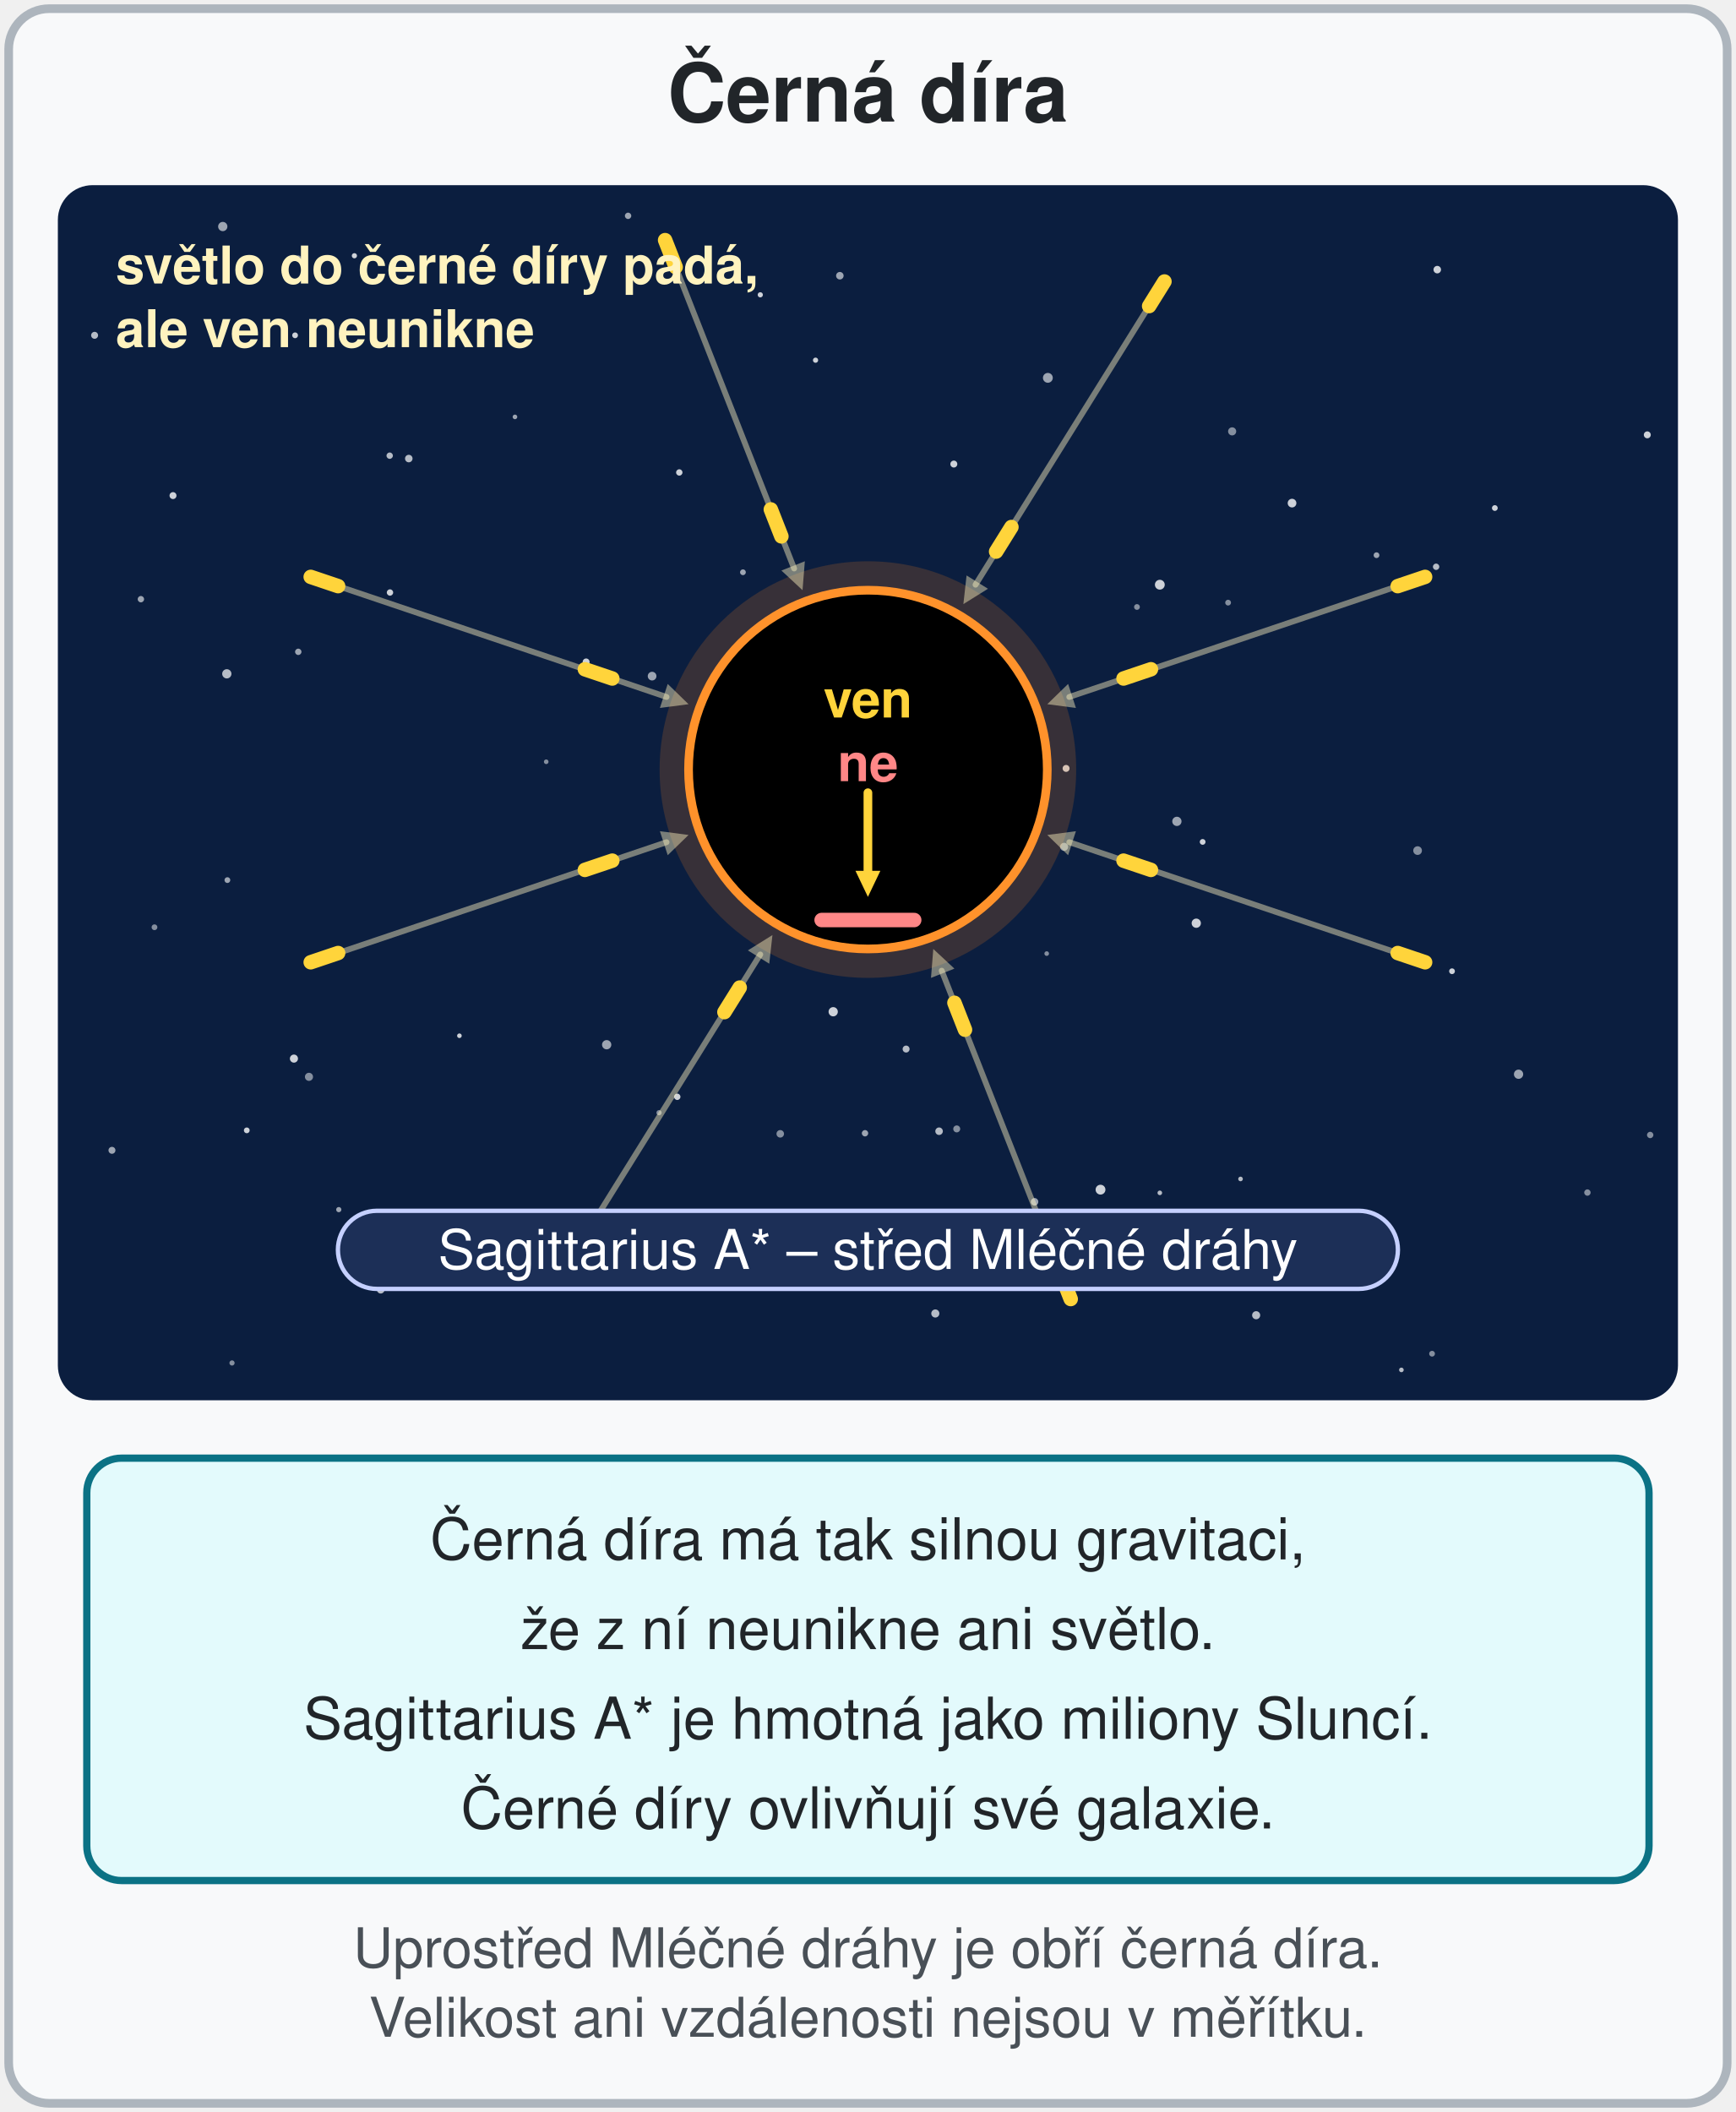
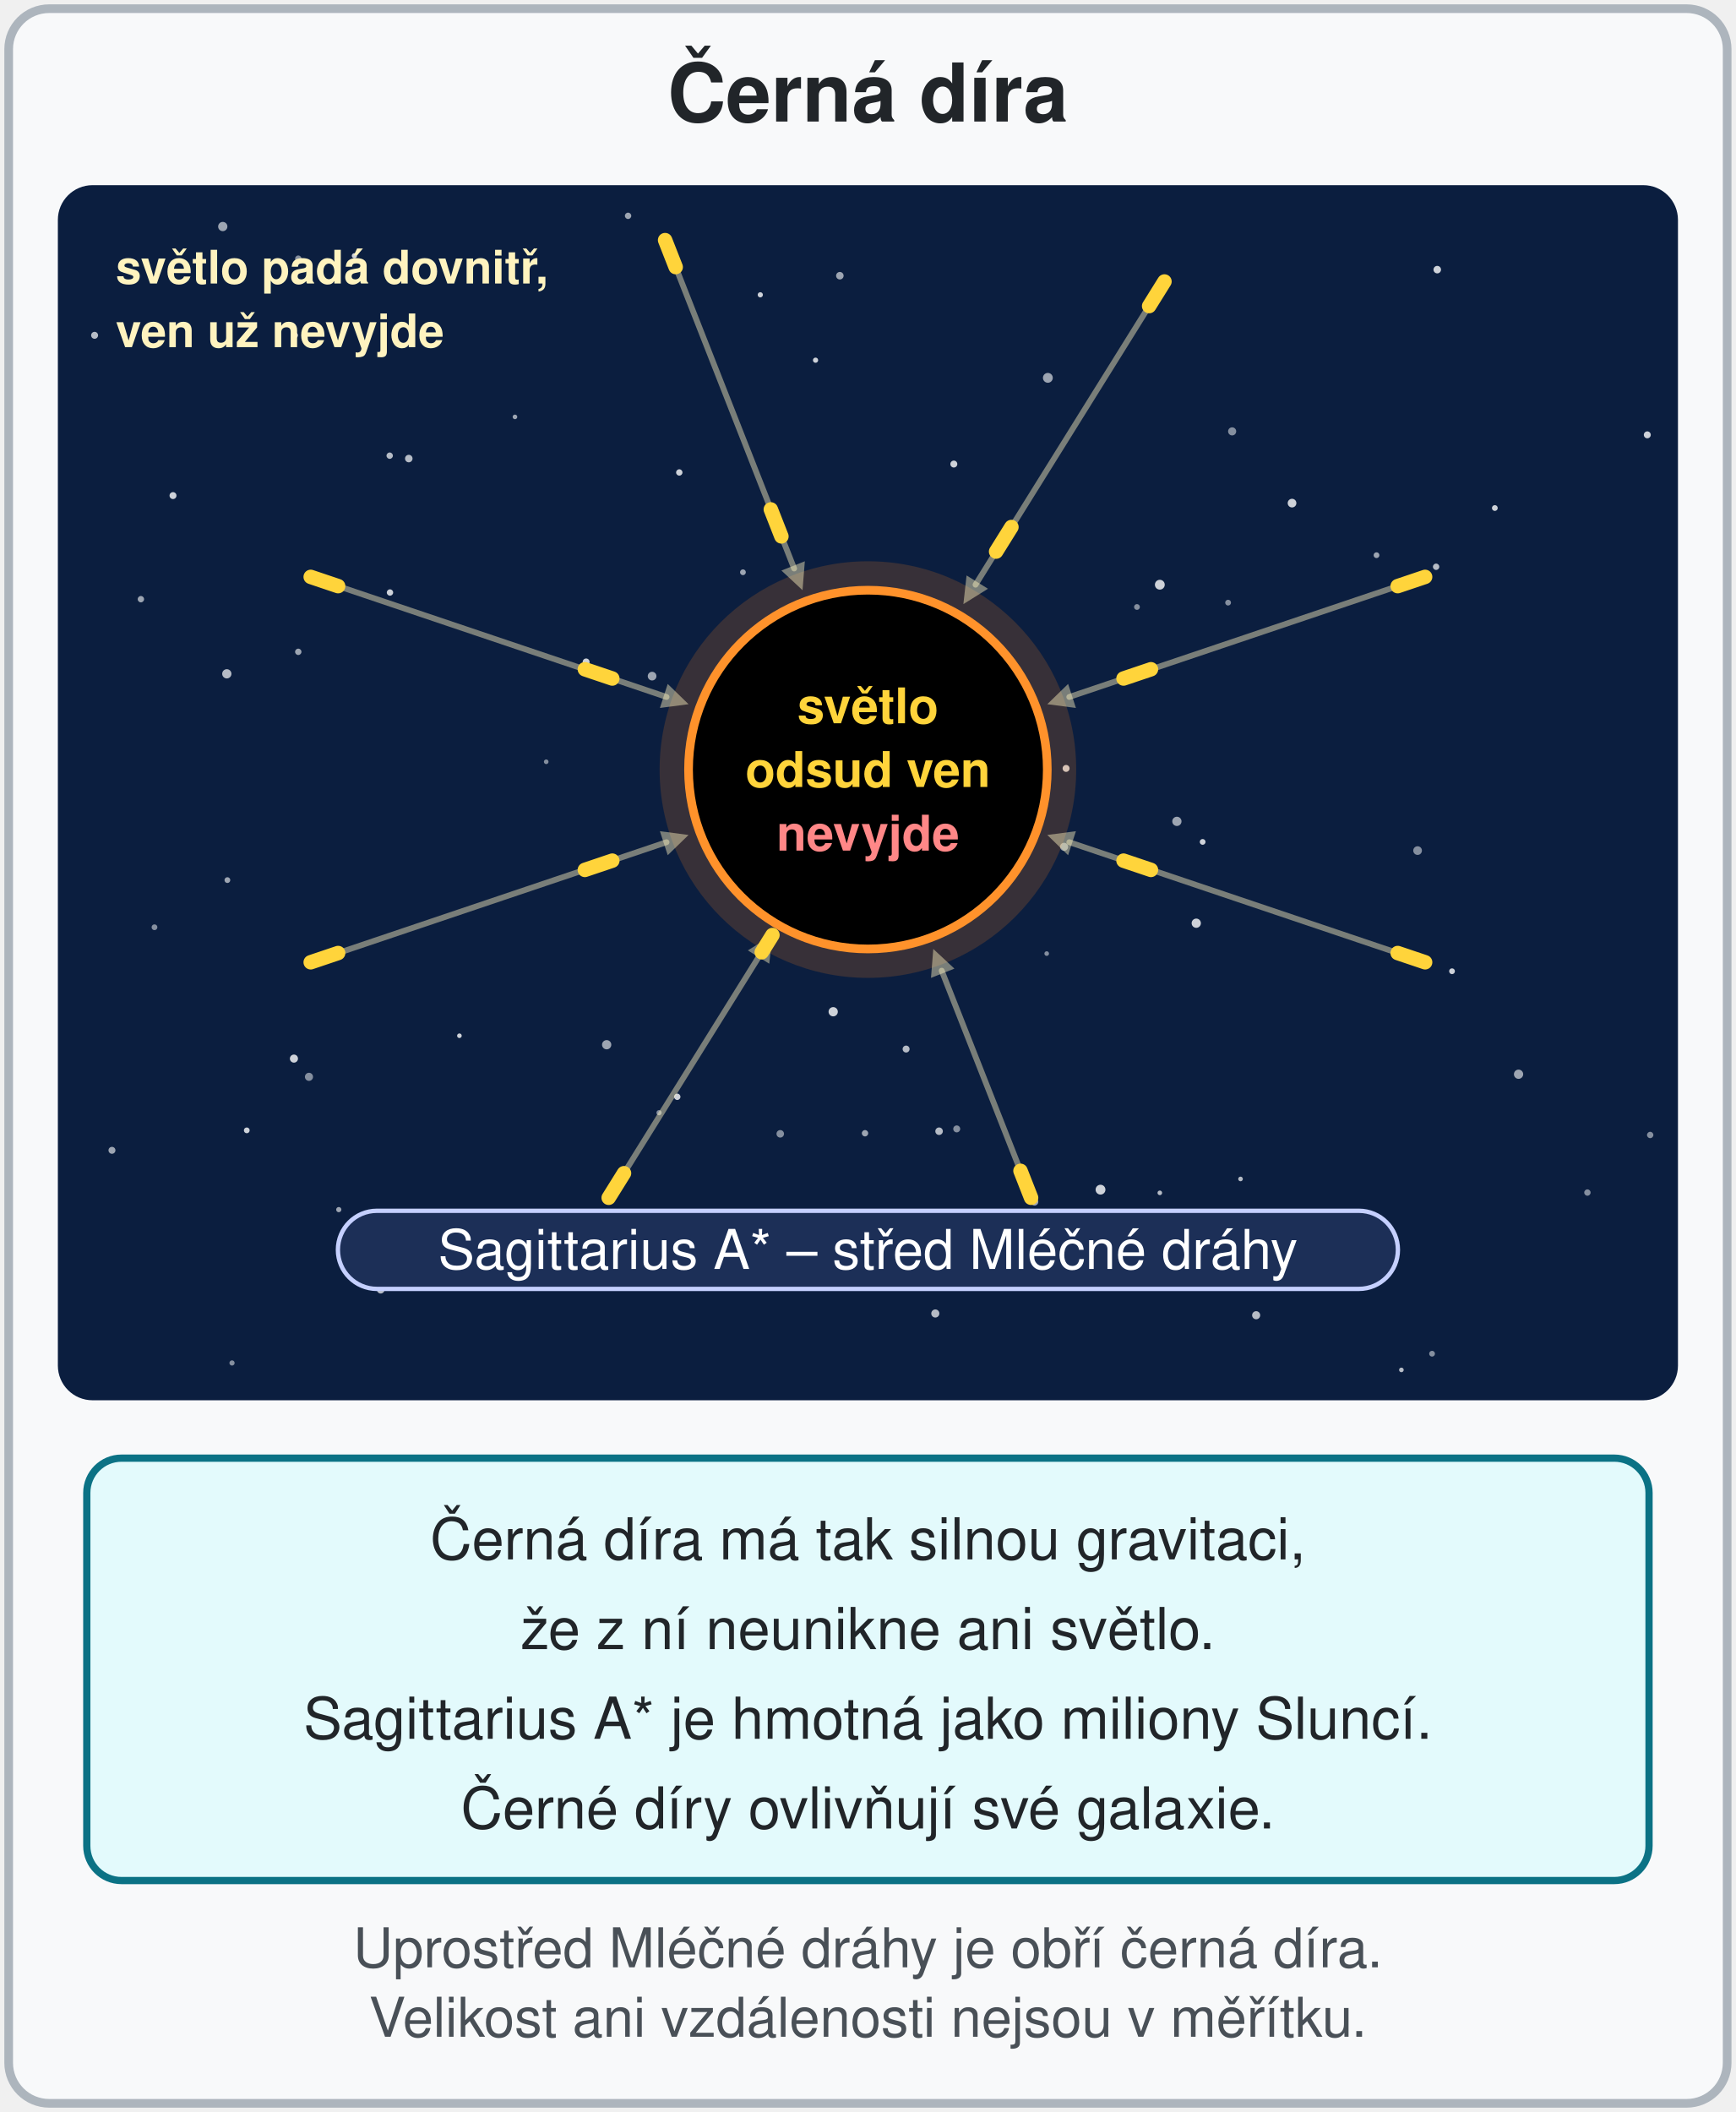
- <svg xmlns="http://www.w3.org/2000/svg" viewBox="0 0 600 730" font-family="'Segoe UI', Helvetica, Arial, sans-serif" role="img" aria-label="Černá díra Sagittarius A* uprostřed Mléčné dráhy: černý kruh na hvězdném pozadí. Ze všech stran k ní míří paprsky světla a padají dovnitř. Šipka zevnitř ven končí zarážkou s nápisem ven ne. Černá díra má tak silnou gravitaci, že z ní neunikne ani světlo. Sagittarius A* je hmotná jako miliony Sluncí. Animace: světelné záblesky běží po paprscích do černé díry.">
+ <svg xmlns="http://www.w3.org/2000/svg" viewBox="0 0 600 730" font-family="'Segoe UI', Helvetica, Arial, sans-serif" role="img" aria-label="Černá díra Sagittarius A* uprostřed Mléčné dráhy: černý kruh na hvězdném pozadí. Ze všech stran k ní míří paprsky světla a padají dovnitř. Uvnitř černého kruhu je nápis: světlo odsud ven nevyjde. Černá díra má tak silnou gravitaci, že z ní neunikne ani světlo. Sagittarius A* je hmotná jako miliony Sluncí. Animace: světelné záblesky běží po paprscích do černé díry.">
  <style>
.f0 { animation: f0 4s linear infinite; animation-delay: -0.0s; }
@keyframes f0 { 0.000% { stroke-dashoffset:0 } 100.000% { stroke-dashoffset:-100 } }
.f1 { animation: f1 4s linear infinite; animation-delay: -0.5s; }
@keyframes f1 { 0.000% { stroke-dashoffset:0 } 100.000% { stroke-dashoffset:-100 } }
.f2 { animation: f2 4s linear infinite; animation-delay: -1.0s; }
@keyframes f2 { 0.000% { stroke-dashoffset:0 } 100.000% { stroke-dashoffset:-100 } }
.f3 { animation: f3 4s linear infinite; animation-delay: -1.5s; }
@keyframes f3 { 0.000% { stroke-dashoffset:0 } 100.000% { stroke-dashoffset:-100 } }
.f4 { animation: f4 4s linear infinite; animation-delay: -2.0s; }
@keyframes f4 { 0.000% { stroke-dashoffset:0 } 100.000% { stroke-dashoffset:-100 } }
.f5 { animation: f5 4s linear infinite; animation-delay: -2.5s; }
@keyframes f5 { 0.000% { stroke-dashoffset:0 } 100.000% { stroke-dashoffset:-100 } }
.f6 { animation: f6 4s linear infinite; animation-delay: -3.0s; }
@keyframes f6 { 0.000% { stroke-dashoffset:0 } 100.000% { stroke-dashoffset:-100 } }
.f7 { animation: f7 4s linear infinite; animation-delay: -3.5s; }
@keyframes f7 { 0.000% { stroke-dashoffset:0 } 100.000% { stroke-dashoffset:-100 } }
@media (prefers-reduced-motion: reduce) { .f0, .f1, .f2, .f3, .f4, .f5, .f6, .f7 { animation: none; } }
/* Podle výkladu: z černé díry neunikne ani světlo; Sagittarius A* uprostřed Mléčné dráhy, hmotná jako miliony Sluncí. Animace 4 s: záblesky světla běží po 8 paprscích dovnitř (posunuté o 0,5 s). Bez animace = záblesky na začátku paprsků. */
</style>
  <rect x="3" y="3" width="594" height="724" rx="14" fill="#f8f9fa" stroke="#adb5bd" stroke-width="3" />
  <text x="300" y="42" font-size="28" font-weight="bold" fill="#212529" text-anchor="middle">Černá díra</text>
  <clipPath id="p1">
    <rect x="20" y="64" width="560" height="420" rx="12" />
  </clipPath>
  <rect x="20" y="64" width="560" height="420" rx="12" fill="#0b1e3f" />
  <circle cx="32.7" cy="115.9" r="1.2" fill="#fff" opacity="0.7" />
  <circle cx="102" cy="115.9" r="1" fill="#fff" opacity="0.8" />
  <circle cx="106.8" cy="372.2" r="1.4" fill="#fff" opacity="0.5" />
  <circle cx="319.5" cy="252.7" r="1.2" fill="#fff" opacity="0.8" />
  <circle cx="77" cy="78.3" r="1.6" fill="#fff" opacity="0.6" />
  <circle cx="134.8" cy="204.8" r="1.1" fill="#fff" opacity="0.8" />
  <circle cx="141.3" cy="158.5" r="1.3" fill="#fff" opacity="0.7" />
  <circle cx="548.7" cy="412.2" r="1.1" fill="#fff" opacity="0.5" />
  <circle cx="484.4" cy="473.5" r="0.8" fill="#fff" opacity="0.7" />
  <circle cx="501.9" cy="335.7" r="1" fill="#fff" opacity="0.8" />
  <circle cx="425.9" cy="149.1" r="1.4" fill="#fff" opacity="0.5" />
  <circle cx="48.7" cy="207.1" r="1.1" fill="#fff" opacity="0.6" />
  <circle cx="380.4" cy="411.2" r="1.7" fill="#fff" opacity="0.8" />
  <circle cx="570.4" cy="392.3" r="1.1" fill="#fff" opacity="0.5" />
  <circle cx="367.8" cy="292.7" r="1.4" fill="#fff" opacity="0.5" />
  <circle cx="131.6" cy="445.8" r="1.3" fill="#fff" opacity="0.7" />
  <circle cx="78.4" cy="232.9" r="1.6" fill="#fff" opacity="0.7" />
  <circle cx="569.4" cy="150.3" r="1.2" fill="#fff" opacity="0.8" />
  <circle cx="269.7" cy="391.9" r="1.3" fill="#fff" opacity="0.5" />
  <circle cx="80.2" cy="471.1" r="0.9" fill="#fff" opacity="0.5" />
  <circle cx="209.7" cy="361.1" r="1.6" fill="#fff" opacity="0.6" />
  <circle cx="299" cy="391.7" r="1.1" fill="#fff" opacity="0.6" />
  <circle cx="361.8" cy="329.6" r="0.8" fill="#fff" opacity="0.5" />
  <circle cx="101.6" cy="365.9" r="1.4" fill="#fff" opacity="0.8" />
  <circle cx="446.6" cy="173.9" r="1.5" fill="#fff" opacity="0.8" />
  <circle cx="217.1" cy="74.6" r="1.1" fill="#fff" opacity="0.6" />
  <circle cx="122.5" cy="88.4" r="0.9" fill="#fff" opacity="0.8" />
  <circle cx="53.4" cy="320.5" r="1" fill="#fff" opacity="0.5" />
  <circle cx="475.8" cy="191.9" r="1" fill="#fff" opacity="0.6" />
  <circle cx="406.8" cy="283.9" r="1.6" fill="#fff" opacity="0.6" />
  <circle cx="313.2" cy="362.6" r="1.2" fill="#fff" opacity="0.7" />
  <circle cx="281.9" cy="124.5" r="0.9" fill="#fff" opacity="0.8" />
  <circle cx="434.2" cy="454.6" r="1.4" fill="#fff" opacity="0.7" />
  <circle cx="117.1" cy="418.1" r="0.9" fill="#fff" opacity="0.6" />
  <circle cx="103.1" cy="225.3" r="1.1" fill="#fff" opacity="0.6" />
  <circle cx="415.7" cy="291" r="1" fill="#fff" opacity="0.8" />
  <circle cx="428.8" cy="407.5" r="0.8" fill="#fff" opacity="0.7" />
  <circle cx="516.7" cy="175.6" r="1" fill="#fff" opacity="0.8" />
  <circle cx="225.4" cy="233.7" r="1.5" fill="#fff" opacity="0.6" />
  <circle cx="134.7" cy="157.5" r="1.1" fill="#fff" opacity="0.7" />
  <circle cx="227.8" cy="384.6" r="0.9" fill="#fff" opacity="0.5" />
  <circle cx="368.5" cy="265.6" r="1.2" fill="#fff" opacity="0.8" />
  <circle cx="178" cy="144.1" r="0.8" fill="#fff" opacity="0.6" />
  <circle cx="188.8" cy="263.3" r="0.8" fill="#fff" opacity="0.5" />
  <circle cx="234.1" cy="379.1" r="1.1" fill="#fff" opacity="0.8" />
  <circle cx="343.5" cy="234.6" r="1.5" fill="#fff" opacity="0.5" />
  <circle cx="357.6" cy="415.4" r="1.3" fill="#fff" opacity="0.6" />
  <circle cx="78.6" cy="304.2" r="1" fill="#fff" opacity="0.6" />
  <circle cx="323.3" cy="454" r="1.4" fill="#fff" opacity="0.7" />
  <circle cx="496.4" cy="195.9" r="1.1" fill="#fff" opacity="0.7" />
  <circle cx="329.7" cy="160.4" r="1.2" fill="#fff" opacity="0.8" />
  <circle cx="158.8" cy="358" r="0.8" fill="#fff" opacity="0.8" />
  <circle cx="400.9" cy="202.1" r="1.7" fill="#fff" opacity="0.8" />
  <circle cx="59.8" cy="171.3" r="1.2" fill="#fff" opacity="0.8" />
  <circle cx="103.1" cy="89.4" r="1.1" fill="#fff" opacity="0.5" />
  <circle cx="250.1" cy="289.7" r="1.2" fill="#fff" opacity="0.5" />
  <circle cx="38.7" cy="397.6" r="1.2" fill="#fff" opacity="0.6" />
  <circle cx="288" cy="349.7" r="1.6" fill="#fff" opacity="0.8" />
  <circle cx="424.5" cy="208.3" r="1" fill="#fff" opacity="0.5" />
  <circle cx="496.8" cy="93.2" r="1.3" fill="#fff" opacity="0.8" />
  <circle cx="202.6" cy="228.8" r="1.2" fill="#fff" opacity="0.8" />
  <circle cx="400.9" cy="412.3" r="0.8" fill="#fff" opacity="0.7" />
  <circle cx="273.1" cy="233.8" r="1.5" fill="#fff" opacity="0.7" />
  <circle cx="524.9" cy="371.3" r="1.6" fill="#fff" opacity="0.6" />
  <circle cx="330.7" cy="390.2" r="1.2" fill="#fff" opacity="0.5" />
  <circle cx="346.8" cy="425.5" r="1.6" fill="#fff" opacity="0.5" />
  <circle cx="234.8" cy="163.3" r="1.1" fill="#fff" opacity="0.8" />
  <circle cx="256.8" cy="197.8" r="1" fill="#fff" opacity="0.6" />
  <circle cx="393" cy="209.8" r="1" fill="#fff" opacity="0.5" />
  <circle cx="168.4" cy="439.7" r="1" fill="#fff" opacity="0.8" />
  <circle cx="85.3" cy="390.7" r="1" fill="#fff" opacity="0.8" />
  <circle cx="262.8" cy="101.9" r="0.9" fill="#fff" opacity="0.8" />
  <circle cx="323" cy="268.3" r="1.1" fill="#fff" opacity="0.7" />
  <circle cx="290.3" cy="95.3" r="1.3" fill="#fff" opacity="0.6" />
  <circle cx="490" cy="294" r="1.5" fill="#fff" opacity="0.5" />
  <circle cx="413.5" cy="319.1" r="1.6" fill="#fff" opacity="0.8" />
  <circle cx="328.2" cy="311.6" r="1.5" fill="#fff" opacity="0.6" />
  <circle cx="324.6" cy="391" r="1.3" fill="#fff" opacity="0.7" />
  <circle cx="495" cy="467.9" r="1" fill="#fff" opacity="0.5" />
  <circle cx="362.2" cy="130.6" r="1.7" fill="#fff" opacity="0.6" />
  <circle cx="300" cy="266" r="72" fill="#fd7e14" opacity="0.18" />
  <circle cx="300" cy="266" r="62" fill="#000" stroke="#ff922b" stroke-width="3" />
  <path d="M107.4 199.4L230.4 240.9" stroke="#fff3bf" stroke-width="2" fill="none" stroke-linecap="round" opacity="0.45" />
  <path d="M238 243.4L228.1 244.7L230.8 236.4z" fill="#fff3bf" opacity="0.45" />
  <path class="f0" d="M107.4 199.4L238 243.4" pathLength="100" stroke-dasharray="10 90" stroke="#ffd43b" stroke-width="5" stroke-linecap="round" />
  <path d="M229.9 83L274.5 196.5" stroke="#fff3bf" stroke-width="2" fill="none" stroke-linecap="round" opacity="0.45" />
  <path d="M277.4 204L270.1 197.2L278.2 194z" fill="#fff3bf" opacity="0.45" />
  <path class="f1" d="M229.9 83L277.4 204" pathLength="100" stroke-dasharray="10 90" stroke="#ffd43b" stroke-width="5" stroke-linecap="round" />
  <path d="M402.5 97.3L337.2 202.1" stroke="#fff3bf" stroke-width="2" fill="none" stroke-linecap="round" opacity="0.45" />
  <path d="M333 208.8L334.1 198.9L341.5 203.5z" fill="#fff3bf" opacity="0.45" />
  <path class="f2" d="M402.5 97.3L333 208.8" pathLength="100" stroke-dasharray="10 90" stroke="#ffd43b" stroke-width="5" stroke-linecap="round" />
  <path d="M492.6 332.6L369.6 291.1" stroke="#fff3bf" stroke-width="2" fill="none" stroke-linecap="round" opacity="0.45" />
  <path d="M362 288.6L371.9 287.3L369.2 295.6z" fill="#fff3bf" opacity="0.45" />
  <path class="f3" d="M492.6 332.6L362 288.6" pathLength="100" stroke-dasharray="10 90" stroke="#ffd43b" stroke-width="5" stroke-linecap="round" />
-   <path d="M370.1 449L325.5 335.5" stroke="#fff3bf" stroke-width="2" fill="none" stroke-linecap="round" opacity="0.45" />
+   <path d="M356.4 414L325.5 335.5" stroke="#fff3bf" stroke-width="2" fill="none" stroke-linecap="round" opacity="0.45" />
  <path d="M322.6 328L329.9 334.8L321.8 338z" fill="#fff3bf" opacity="0.45" />
-   <path class="f4" d="M370.1 449L322.6 328" pathLength="100" stroke-dasharray="10 90" stroke="#ffd43b" stroke-width="5" stroke-linecap="round" />
-   <path d="M197.5 434.7L262.8 329.9" stroke="#fff3bf" stroke-width="2" fill="none" stroke-linecap="round" opacity="0.45" />
+   <path class="f4" d="M356.4 414L322.6 328" pathLength="100" stroke-dasharray="10 90" stroke="#ffd43b" stroke-width="5" stroke-linecap="round" />
+   <path d="M210.4 414L262.8 329.9" stroke="#fff3bf" stroke-width="2" fill="none" stroke-linecap="round" opacity="0.45" />
  <path d="M267 323.2L265.9 333.1L258.5 328.5z" fill="#fff3bf" opacity="0.45" />
-   <path class="f5" d="M197.5 434.7L267 323.2" pathLength="100" stroke-dasharray="10 90" stroke="#ffd43b" stroke-width="5" stroke-linecap="round" />
+   <path class="f5" d="M210.4 414L267 323.2" pathLength="100" stroke-dasharray="10 90" stroke="#ffd43b" stroke-width="5" stroke-linecap="round" />
  <path d="M107.4 332.6L230.4 291.1" stroke="#fff3bf" stroke-width="2" fill="none" stroke-linecap="round" opacity="0.45" />
  <path d="M238 288.6L230.8 295.6L228.1 287.3z" fill="#fff3bf" opacity="0.45" />
  <path class="f6" d="M107.4 332.6L238 288.6" pathLength="100" stroke-dasharray="10 90" stroke="#ffd43b" stroke-width="5" stroke-linecap="round" />
  <path d="M492.6 199.4L369.6 240.9" stroke="#fff3bf" stroke-width="2" fill="none" stroke-linecap="round" opacity="0.45" />
  <path d="M362 243.4L369.2 236.4L371.9 244.7z" fill="#fff3bf" opacity="0.45" />
  <path class="f7" d="M492.6 199.4L362 243.4" pathLength="100" stroke-dasharray="10 90" stroke="#ffd43b" stroke-width="5" stroke-linecap="round" />
-   <path d="M300 274L300 302" stroke="#ffd43b" stroke-width="3" fill="none" stroke-linecap="round" />
-   <path d="M300 310L295.7 301L304.3 301z" fill="#ffd43b" />
-   <path d="M284 318H316" stroke="#ff8787" stroke-width="5" stroke-linecap="round" />
-   <text x="300" y="248" font-size="18" font-weight="bold" fill="#ffd43b" text-anchor="middle">ven</text>
-   <text x="300" y="270" font-size="18" font-weight="bold" fill="#ff8787" text-anchor="middle">ne</text>
+   <text x="300" y="250" font-size="17" font-weight="bold" fill="#ffd43b" text-anchor="middle">světlo</text>
+   <text x="300" y="272" font-size="17" font-weight="bold" fill="#ffd43b" text-anchor="middle">odsud ven</text>
+   <text x="300" y="294" font-size="17" font-weight="bold" fill="#ff8787" text-anchor="middle">nevyjde</text>
  <rect x="116.8" y="418.5" width="366.4" height="27" rx="13.5" fill="#1c2f57" stroke="#c5d0ff" stroke-width="1.5" />
  <text x="300" y="438.6" font-size="19" fill="#ffffff" text-anchor="middle">Sagittarius A* – střed Mléčné dráhy</text>
-   <text x="40" y="98" font-size="18" font-weight="bold" fill="#fff3bf" text-anchor="start">světlo do černé díry padá,</text>
-   <text x="40" y="120" font-size="18" font-weight="bold" fill="#fff3bf" text-anchor="start">ale ven neunikne</text>
+   <text x="40" y="98" font-size="16" font-weight="bold" fill="#fff3bf" text-anchor="start">světlo padá dovnitř,</text>
+   <text x="40" y="120" font-size="16" font-weight="bold" fill="#fff3bf" text-anchor="start">ven už nevyjde</text>
  <rect x="30" y="504" width="540" height="146" rx="12" fill="#e3fafc" stroke="#0b7285" stroke-width="2.5" />
  <text x="300" y="539" font-size="20" fill="#212529" text-anchor="middle">Černá díra má tak silnou gravitaci,</text>
  <text x="300" y="570" font-size="20" fill="#212529" text-anchor="middle">že z ní neunikne ani světlo.</text>
  <text x="300" y="601" font-size="20" fill="#212529" text-anchor="middle">Sagittarius A* je hmotná jako miliony Sluncí.</text>
  <text x="300" y="632" font-size="20" fill="#212529" text-anchor="middle">Černé díry ovlivňují své galaxie.</text>
  <text x="300" y="680" font-size="19" fill="#495057" text-anchor="middle">Uprostřed Mléčné dráhy je obří černá díra.</text>
  <text x="300" y="704" font-size="19" fill="#495057" text-anchor="middle">Velikost ani vzdálenosti nejsou v měřítku.</text>
</svg>
